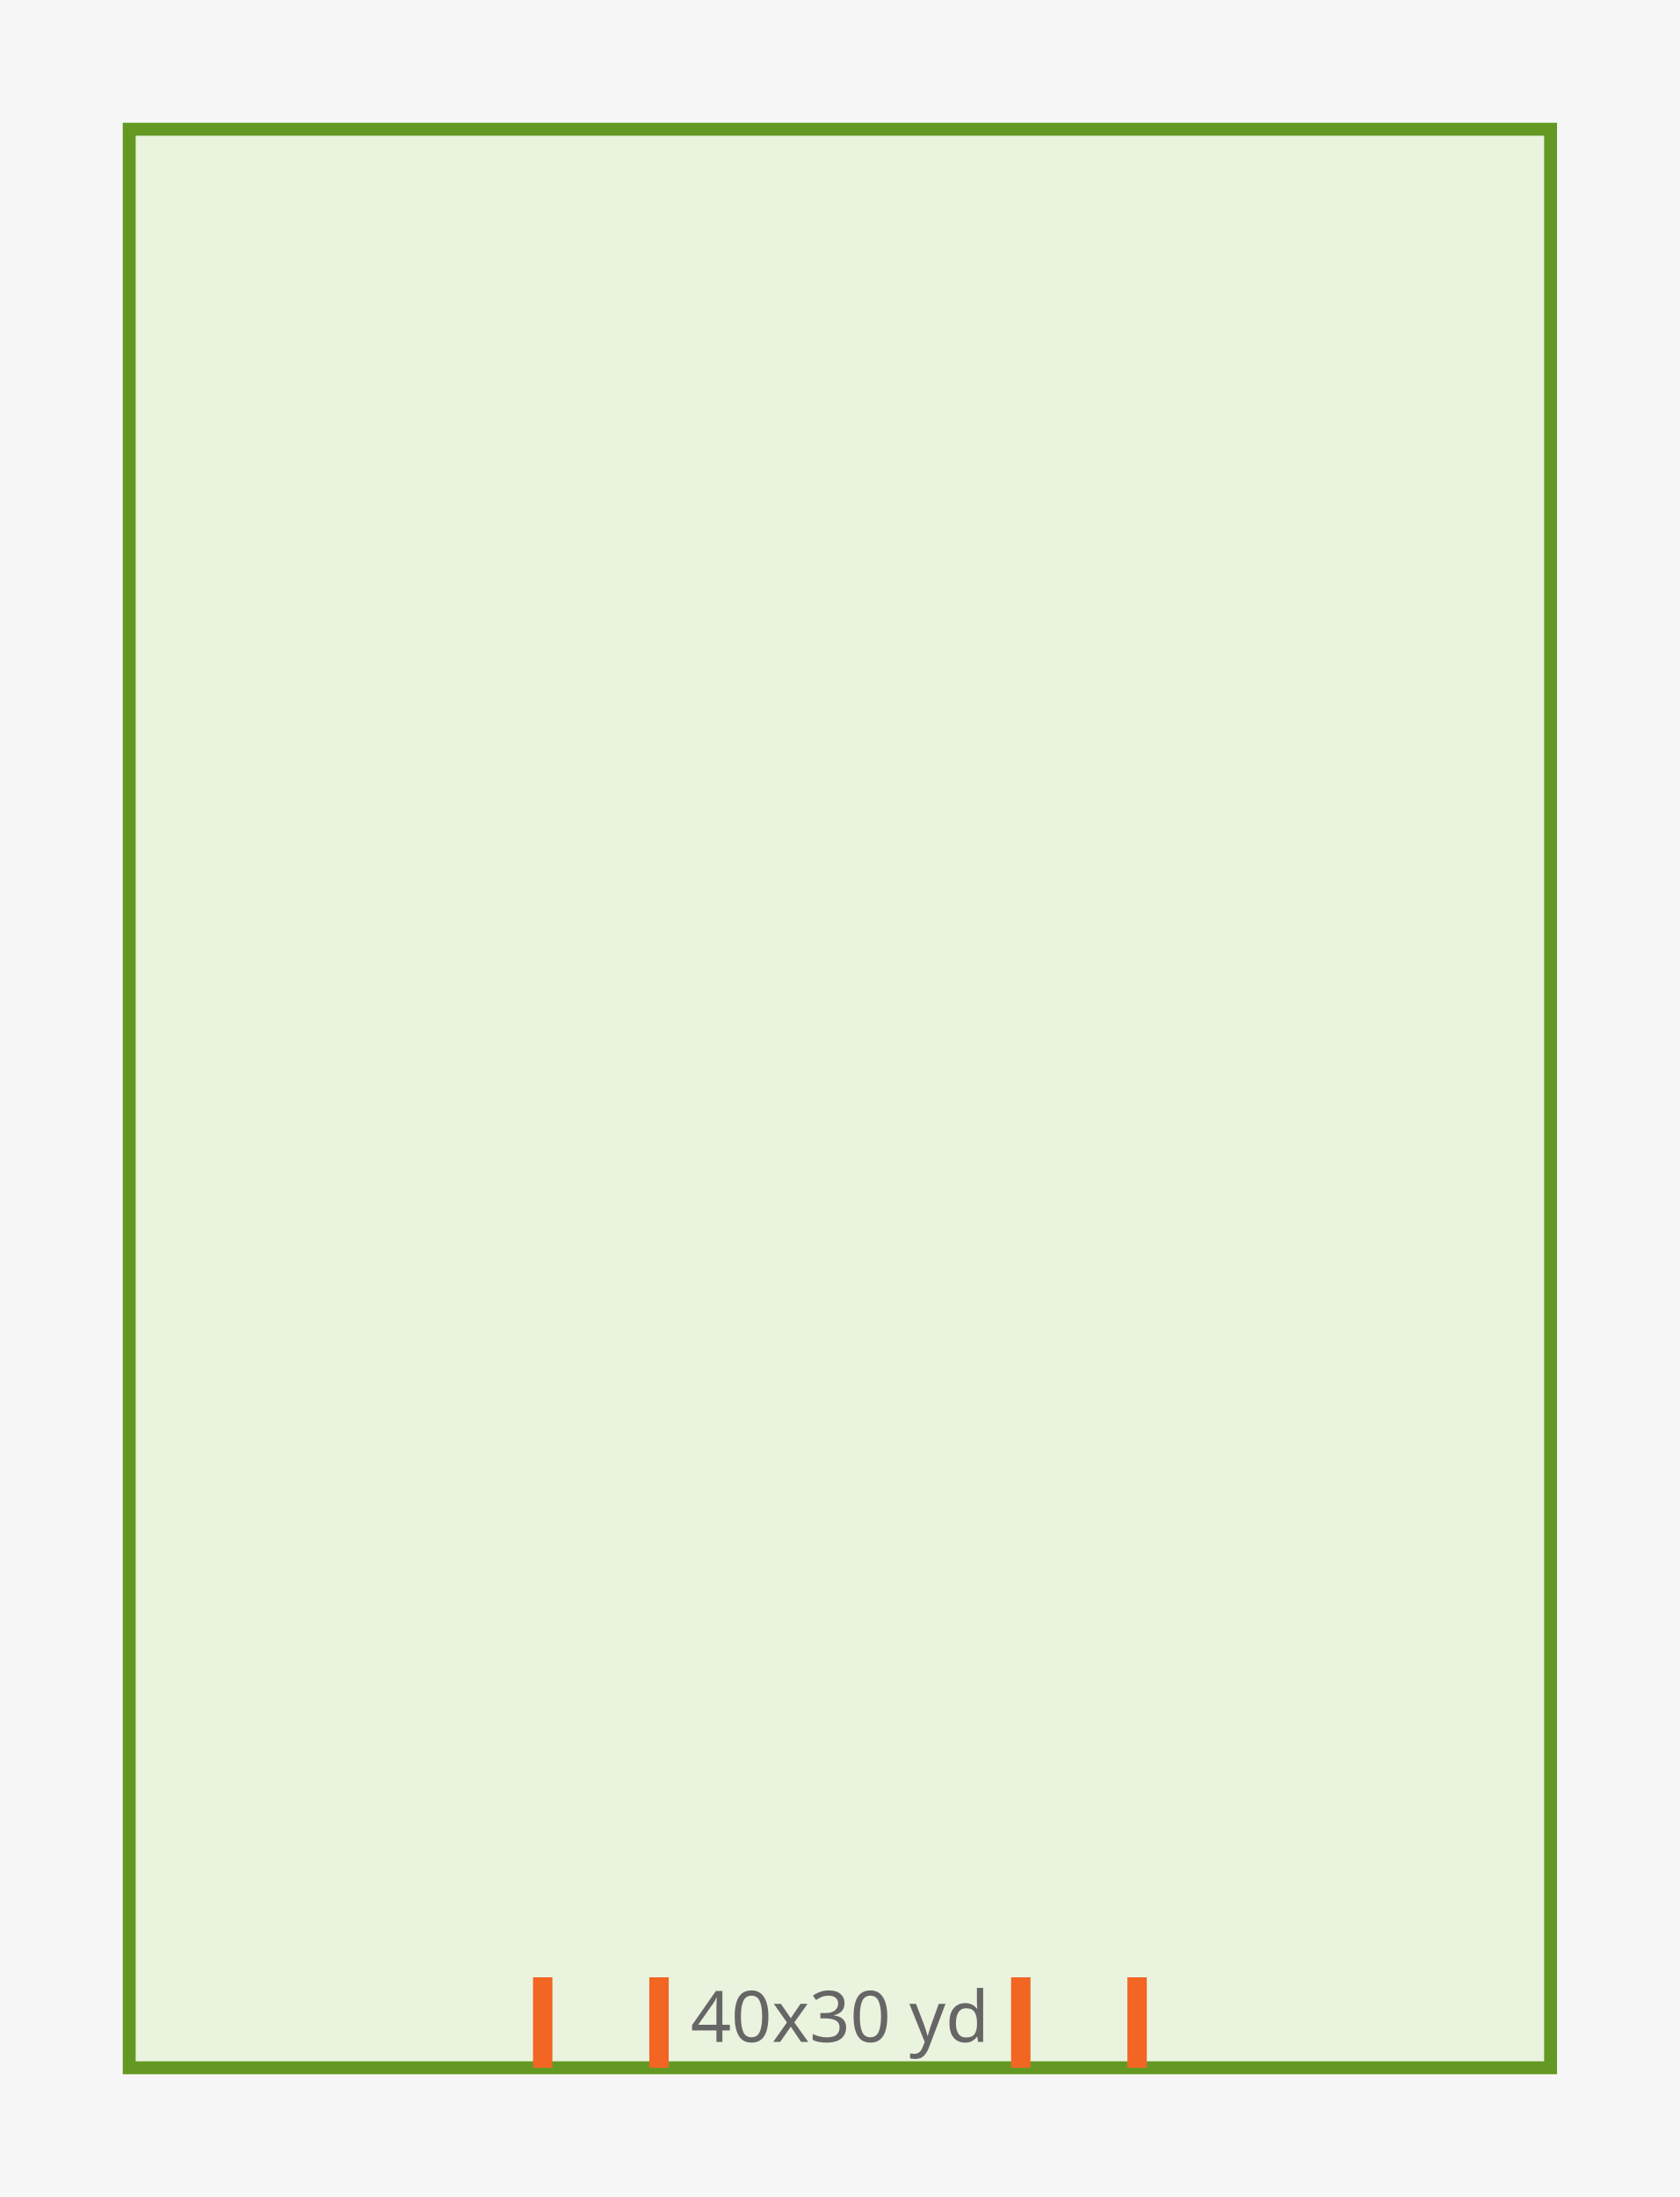
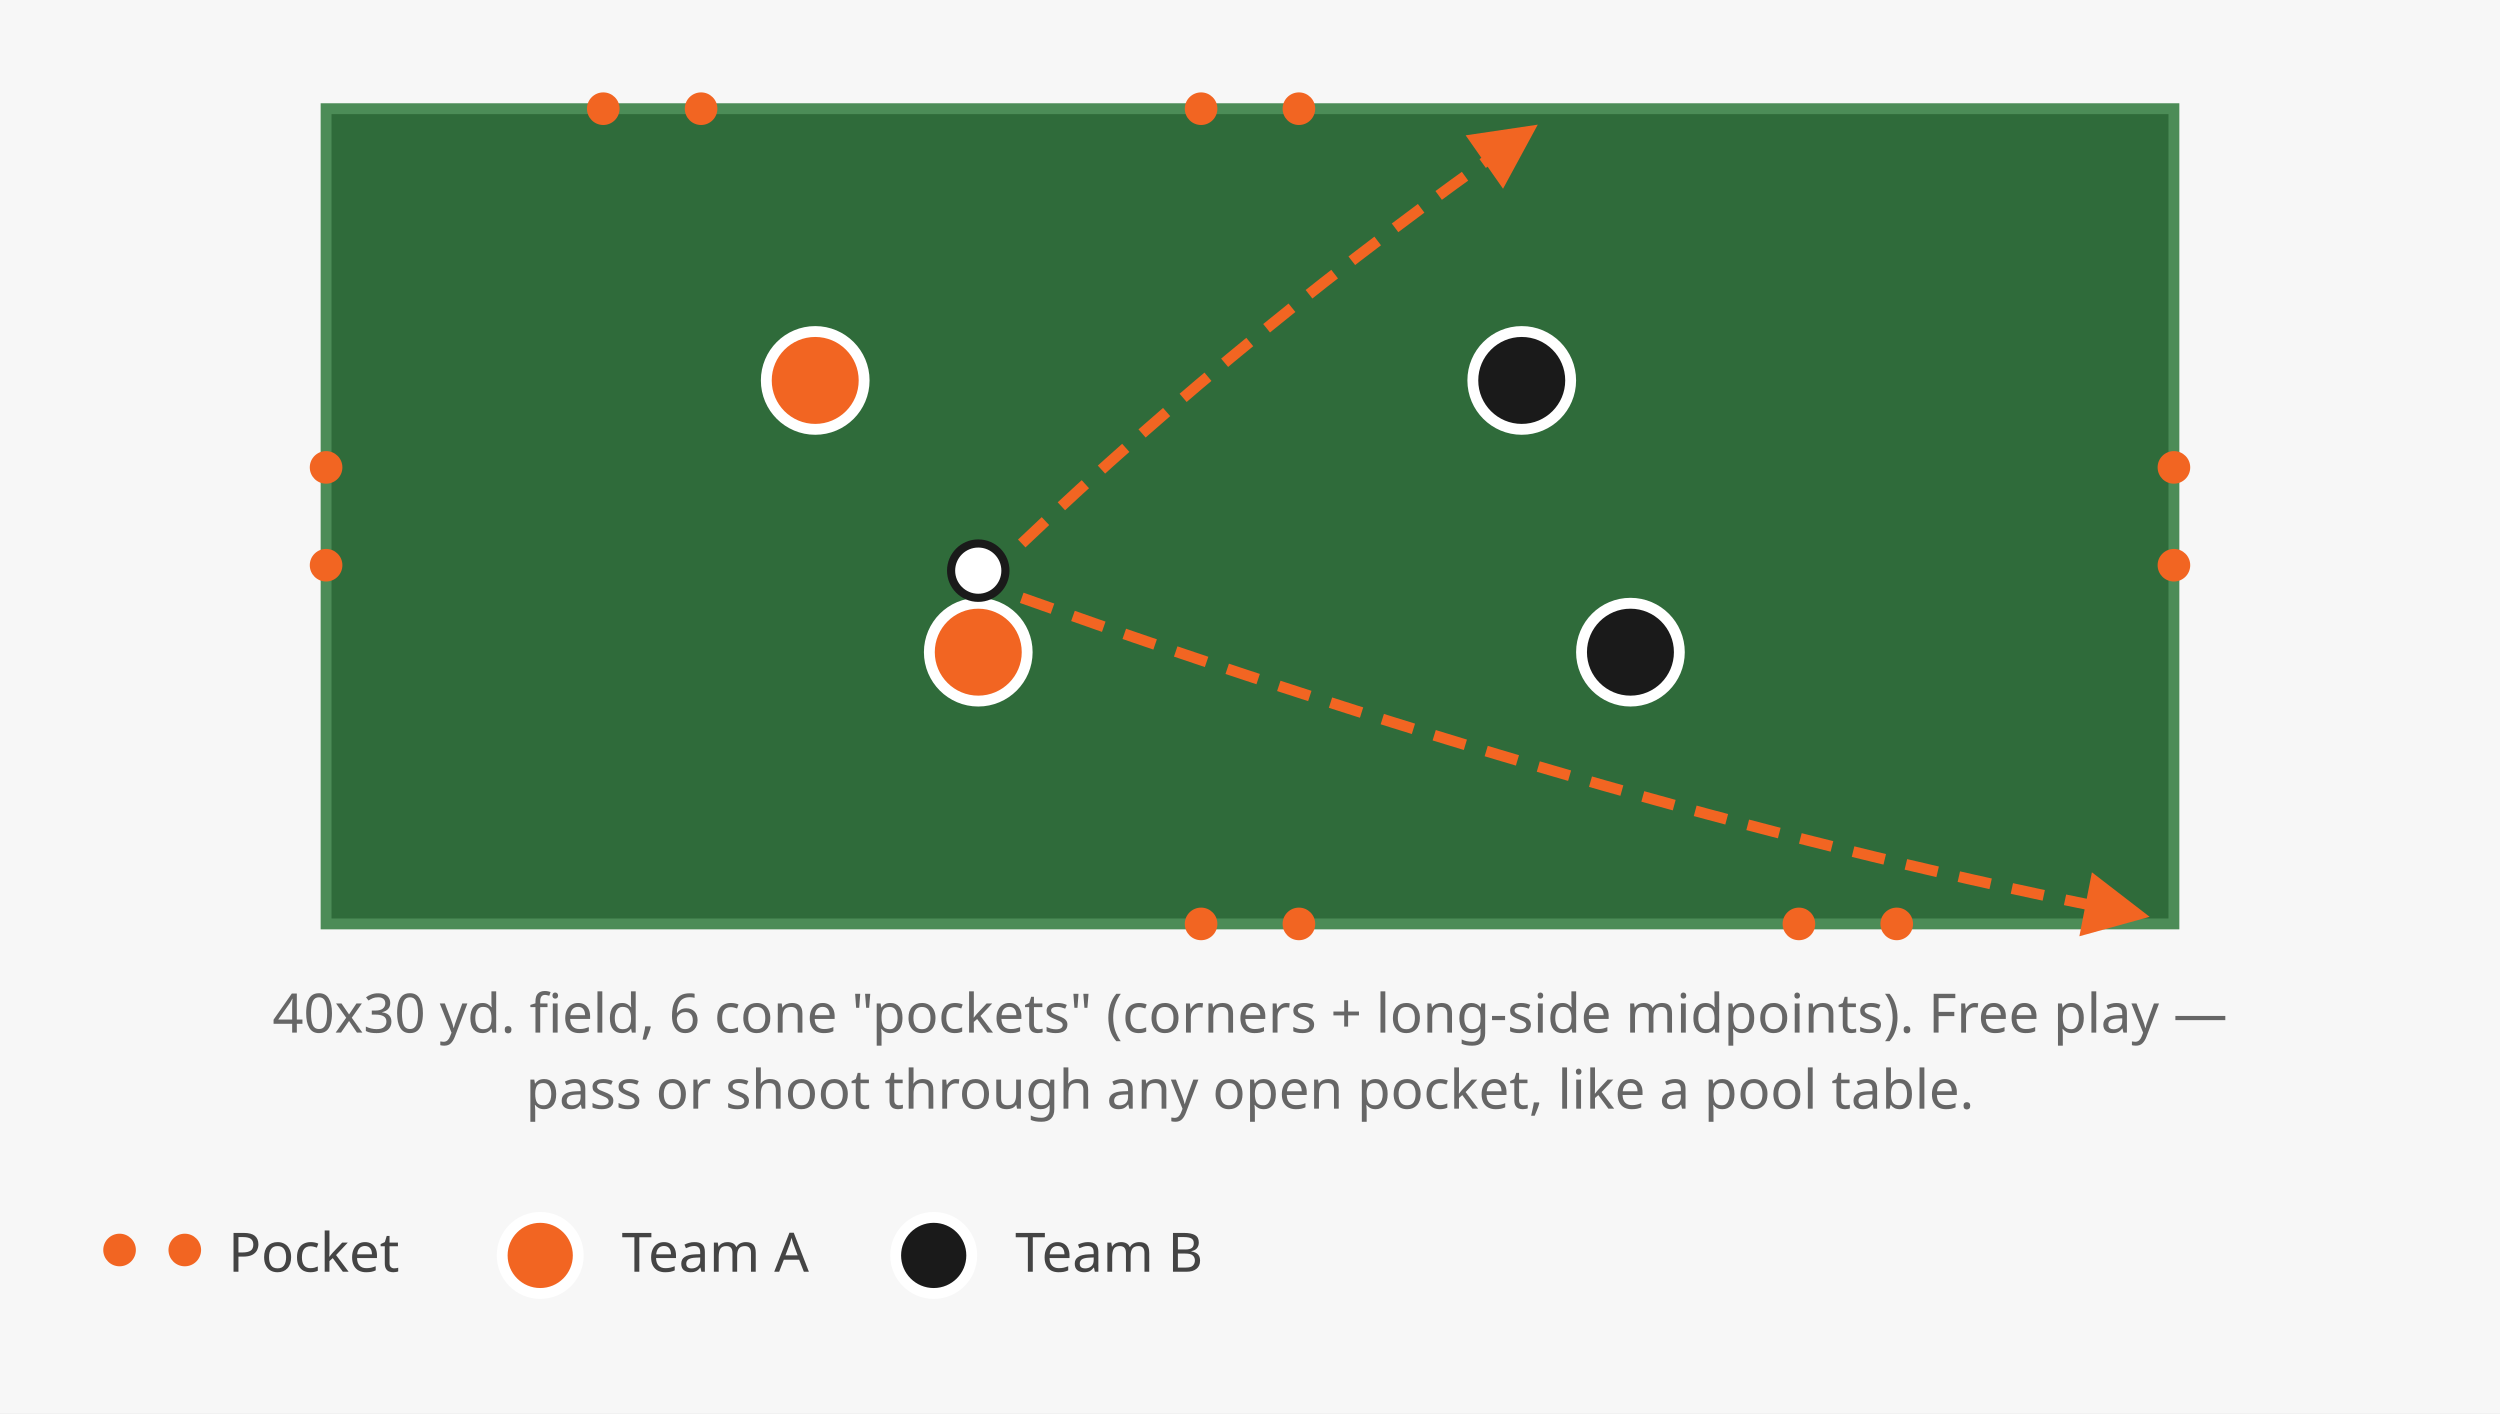
- <svg xmlns="http://www.w3.org/2000/svg" viewBox="0 0 260 340" role="img">
-   <rect width="260" height="340" fill="#F7F7F7" />
-   <rect x="20" y="20" width="220" height="300" fill="#EAF3DE" stroke="#639922" stroke-width="2" />
-   <line x1="84" y1="320" x2="84" y2="306" stroke="#F26522" stroke-width="3" />
-   <line x1="102" y1="320" x2="102" y2="306" stroke="#F26522" stroke-width="3" />
-   <line x1="158" y1="320" x2="158" y2="306" stroke="#F26522" stroke-width="3" />
-   <line x1="176" y1="320" x2="176" y2="306" stroke="#F26522" stroke-width="3" />
-   <text x="130.0" y="316" text-anchor="middle" font-size="11" fill="#666" font-family="sans-serif">40x30 yd</text>
+ <svg xmlns="http://www.w3.org/2000/svg" viewBox="0 0 460 260" role="img">
+   <rect width="460" height="260" fill="#F7F7F7" />
+   <defs>
+     <marker id="darr" viewBox="0 0 10 10" refX="7" refY="5" markerWidth="6" markerHeight="6" orient="auto">
+       <path d="M0,0 L10,5 L0,10 Z" fill="#1A1A1A" />
+     </marker>
+     <marker id="darrw" viewBox="0 0 10 10" refX="7" refY="5" markerWidth="6" markerHeight="6" orient="auto">
+       <path d="M0,0 L10,5 L0,10 Z" fill="#FFFFFF" />
+     </marker>
+     <marker id="sarr" viewBox="0 0 10 10" refX="7" refY="5" markerWidth="6" markerHeight="6" orient="auto">
+       <path d="M0,0 L10,5 L0,10 Z" fill="#F26522" />
+     </marker>
+   </defs>
+   <rect x="60" y="20" width="340" height="150" fill="#2F6B3A" stroke="#4C8C57" stroke-width="2" />
+   <circle cx="60" cy="86" r="3" fill="#F26522" />
+   <circle cx="60" cy="104" r="3" fill="#F26522" />
+   <circle cx="400" cy="86" r="3" fill="#F26522" />
+   <circle cx="400" cy="104" r="3" fill="#F26522" />
+   <circle cx="221" cy="20" r="3" fill="#F26522" />
+   <circle cx="239" cy="20" r="3" fill="#F26522" />
+   <circle cx="221" cy="170" r="3" fill="#F26522" />
+   <circle cx="239" cy="170" r="3" fill="#F26522" />
+   <circle cx="111" cy="20" r="3" fill="#F26522" />
+   <circle cx="129" cy="20" r="3" fill="#F26522" />
+   <circle cx="331" cy="170" r="3" fill="#F26522" />
+   <circle cx="349" cy="170" r="3" fill="#F26522" />
+   <path d="M188,100 Q230,60 280,25" fill="none" stroke="#F26522" stroke-width="2" stroke-dasharray="6 4" marker-end="url(#sarr)" />
+   <path d="M188,110 Q300,150 392,168" fill="none" stroke="#F26522" stroke-width="2" stroke-dasharray="6 4" marker-end="url(#sarr)" />
+   <circle cx="150" cy="70" r="9" fill="#F26522" stroke="#FFFFFF" stroke-width="2" />
+   <text x="150" y="74" text-anchor="middle" font-size="10" font-weight="700" fill="#FFFFFF" font-family="sans-serif" />
+   <circle cx="180" cy="120" r="9" fill="#F26522" stroke="#FFFFFF" stroke-width="2" />
+   <text x="180" y="124" text-anchor="middle" font-size="10" font-weight="700" fill="#FFFFFF" font-family="sans-serif" />
+   <circle cx="280" cy="70" r="9" fill="#1A1A1A" stroke="#FFFFFF" stroke-width="2" />
+   <text x="280" y="74" text-anchor="middle" font-size="10" font-weight="700" fill="#FFFFFF" font-family="sans-serif" />
+   <circle cx="300" cy="120" r="9" fill="#1A1A1A" stroke="#FFFFFF" stroke-width="2" />
+   <text x="300" y="124" text-anchor="middle" font-size="10" font-weight="700" fill="#FFFFFF" font-family="sans-serif" />
+   <circle cx="180" cy="105" r="5" fill="#FFFFFF" stroke="#1A1A1A" stroke-width="1.5" />
+   <text x="230" y="190" text-anchor="middle" font-size="10" fill="#666" font-family="sans-serif">40x30 yd. field, 6 cone "pockets" (corners + long-side midpoints). Free play —</text>
+   <text x="230" y="204" text-anchor="middle" font-size="10" fill="#666" font-family="sans-serif">pass or shoot through any open pocket, like a pool table.</text>
+   <g font-family="sans-serif" font-size="10" fill="#444">
+     <circle cx="22" cy="230" r="3" fill="#F26522" />
+     <circle cx="34" cy="230" r="3" fill="#F26522" />
+     <text x="42" y="234">Pocket</text>
+     <circle cx="99.4" cy="231" r="7" fill="#F26522" stroke="#FFFFFF" stroke-width="2" />
+     <text x="114.4" y="234">Team A</text>
+     <circle cx="171.8" cy="231" r="7" fill="#1A1A1A" stroke="#FFFFFF" stroke-width="2" />
+     <text x="186.8" y="234">Team B</text>
+   </g>
</svg>
